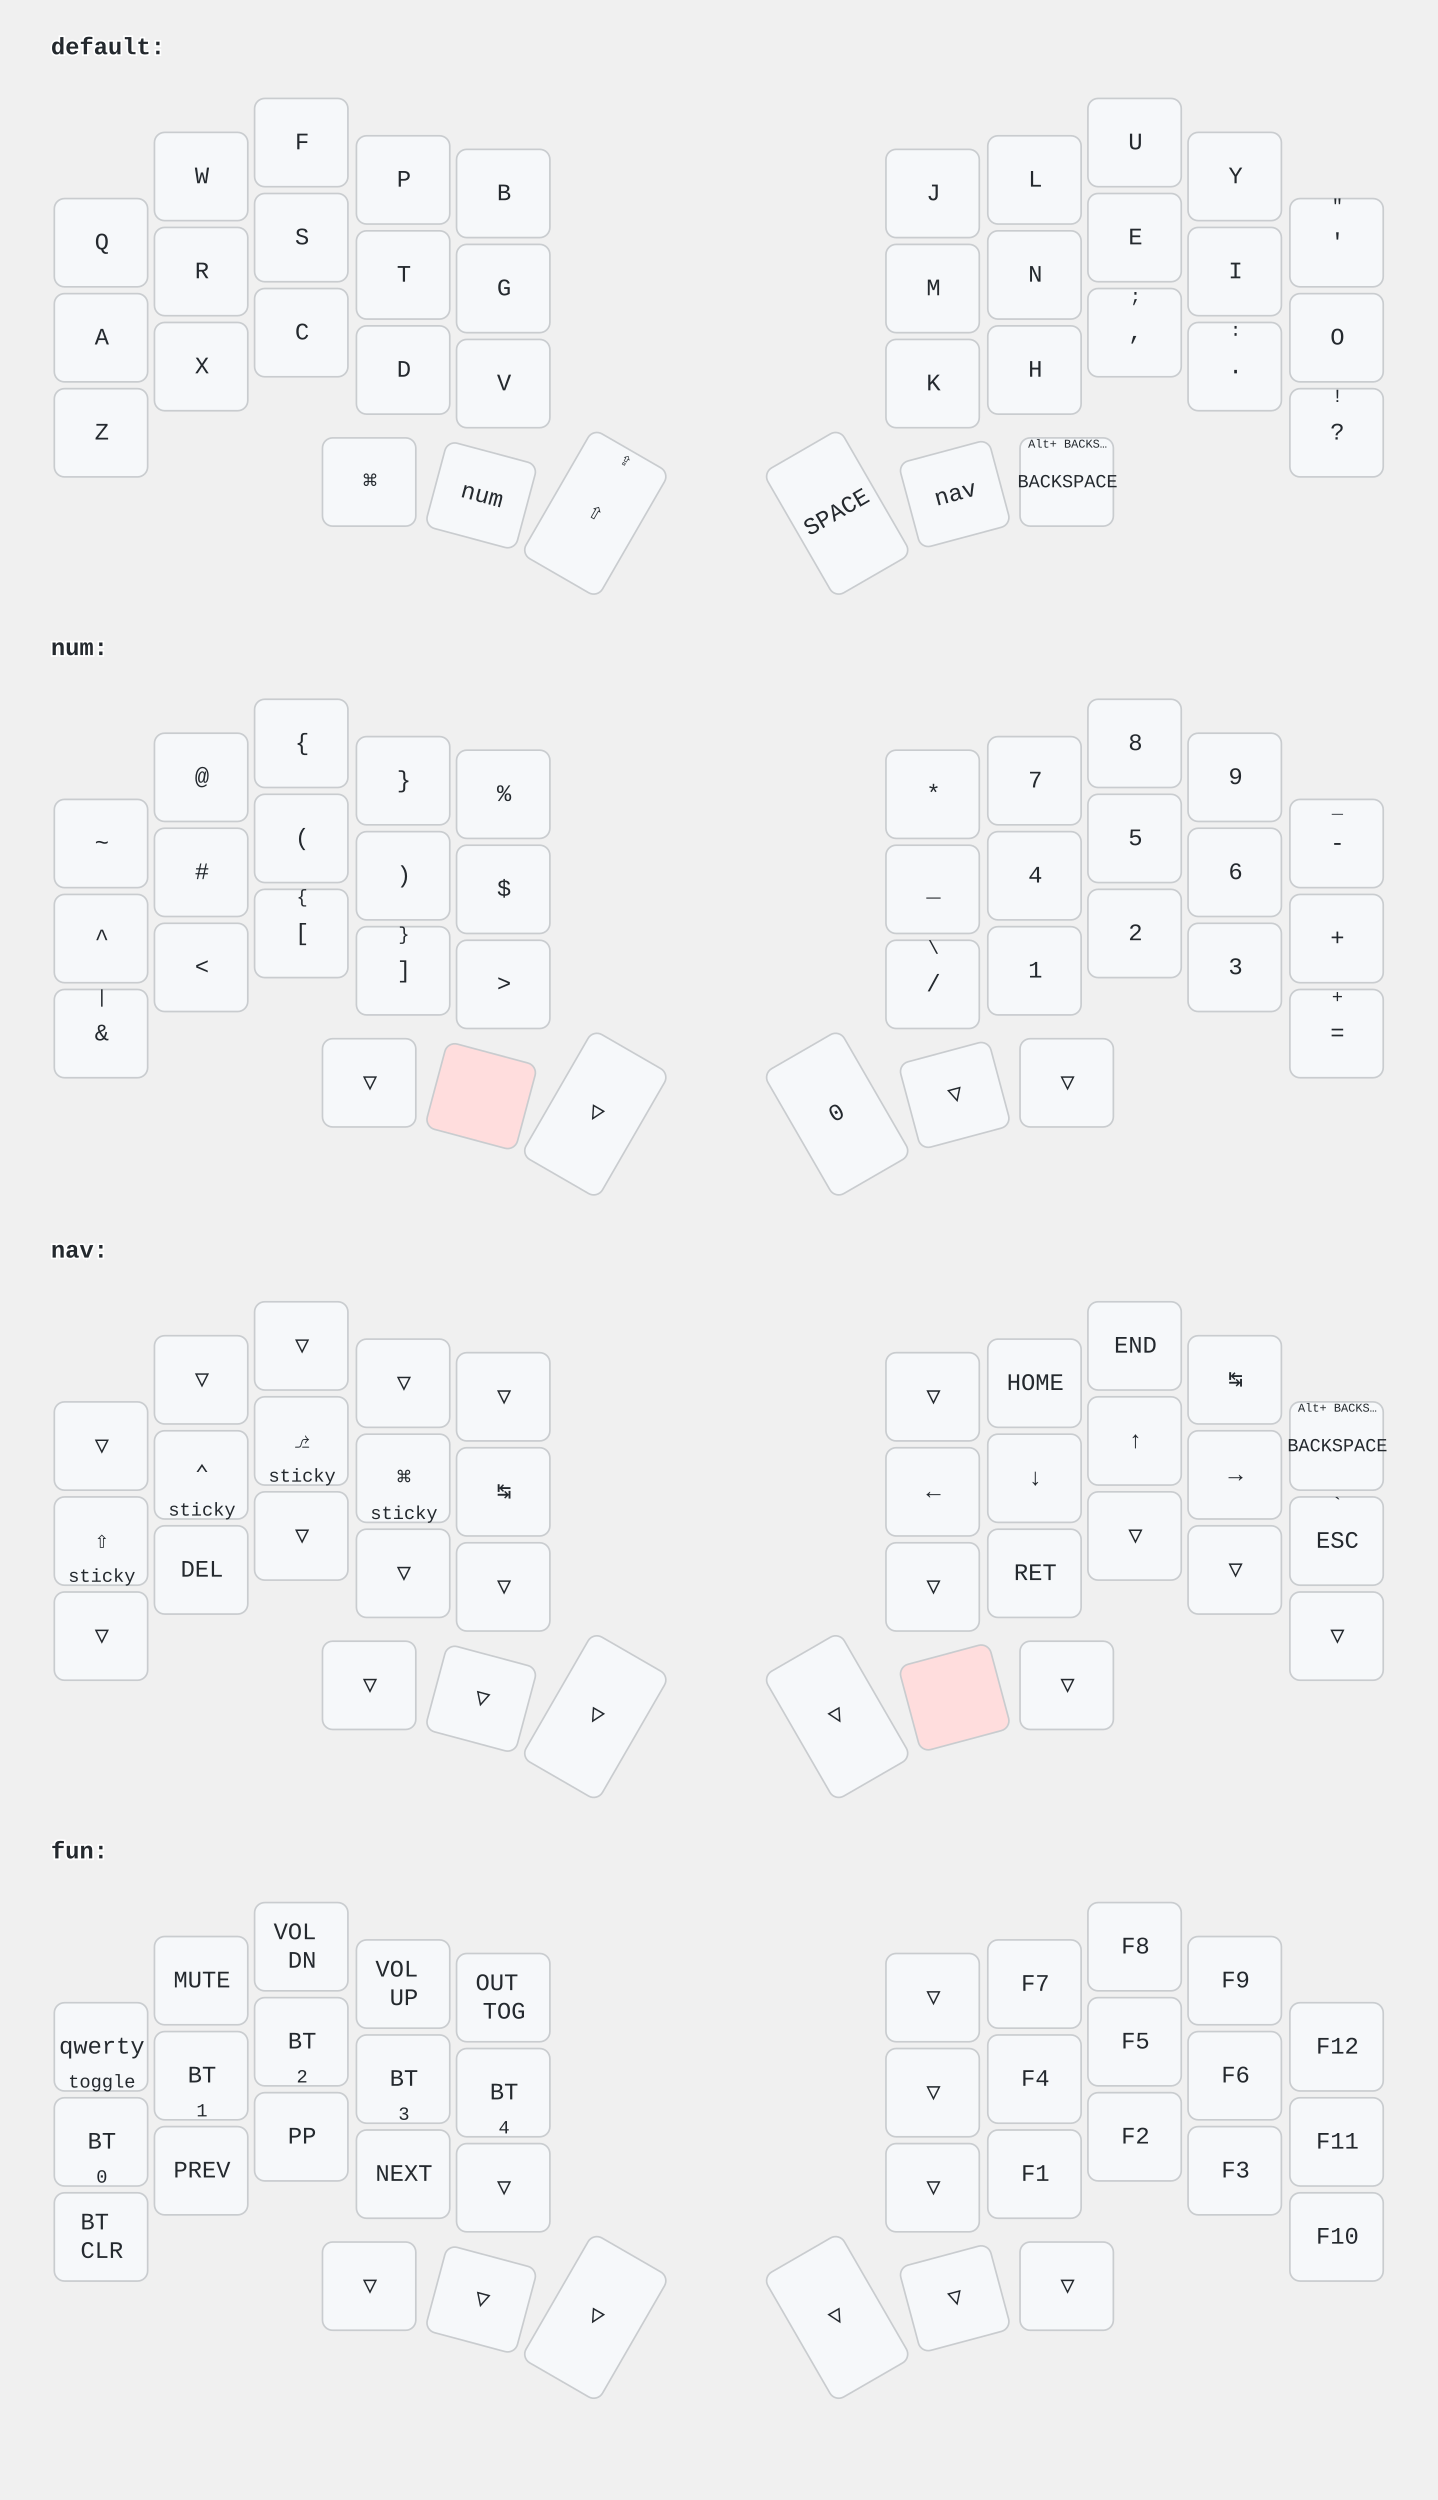
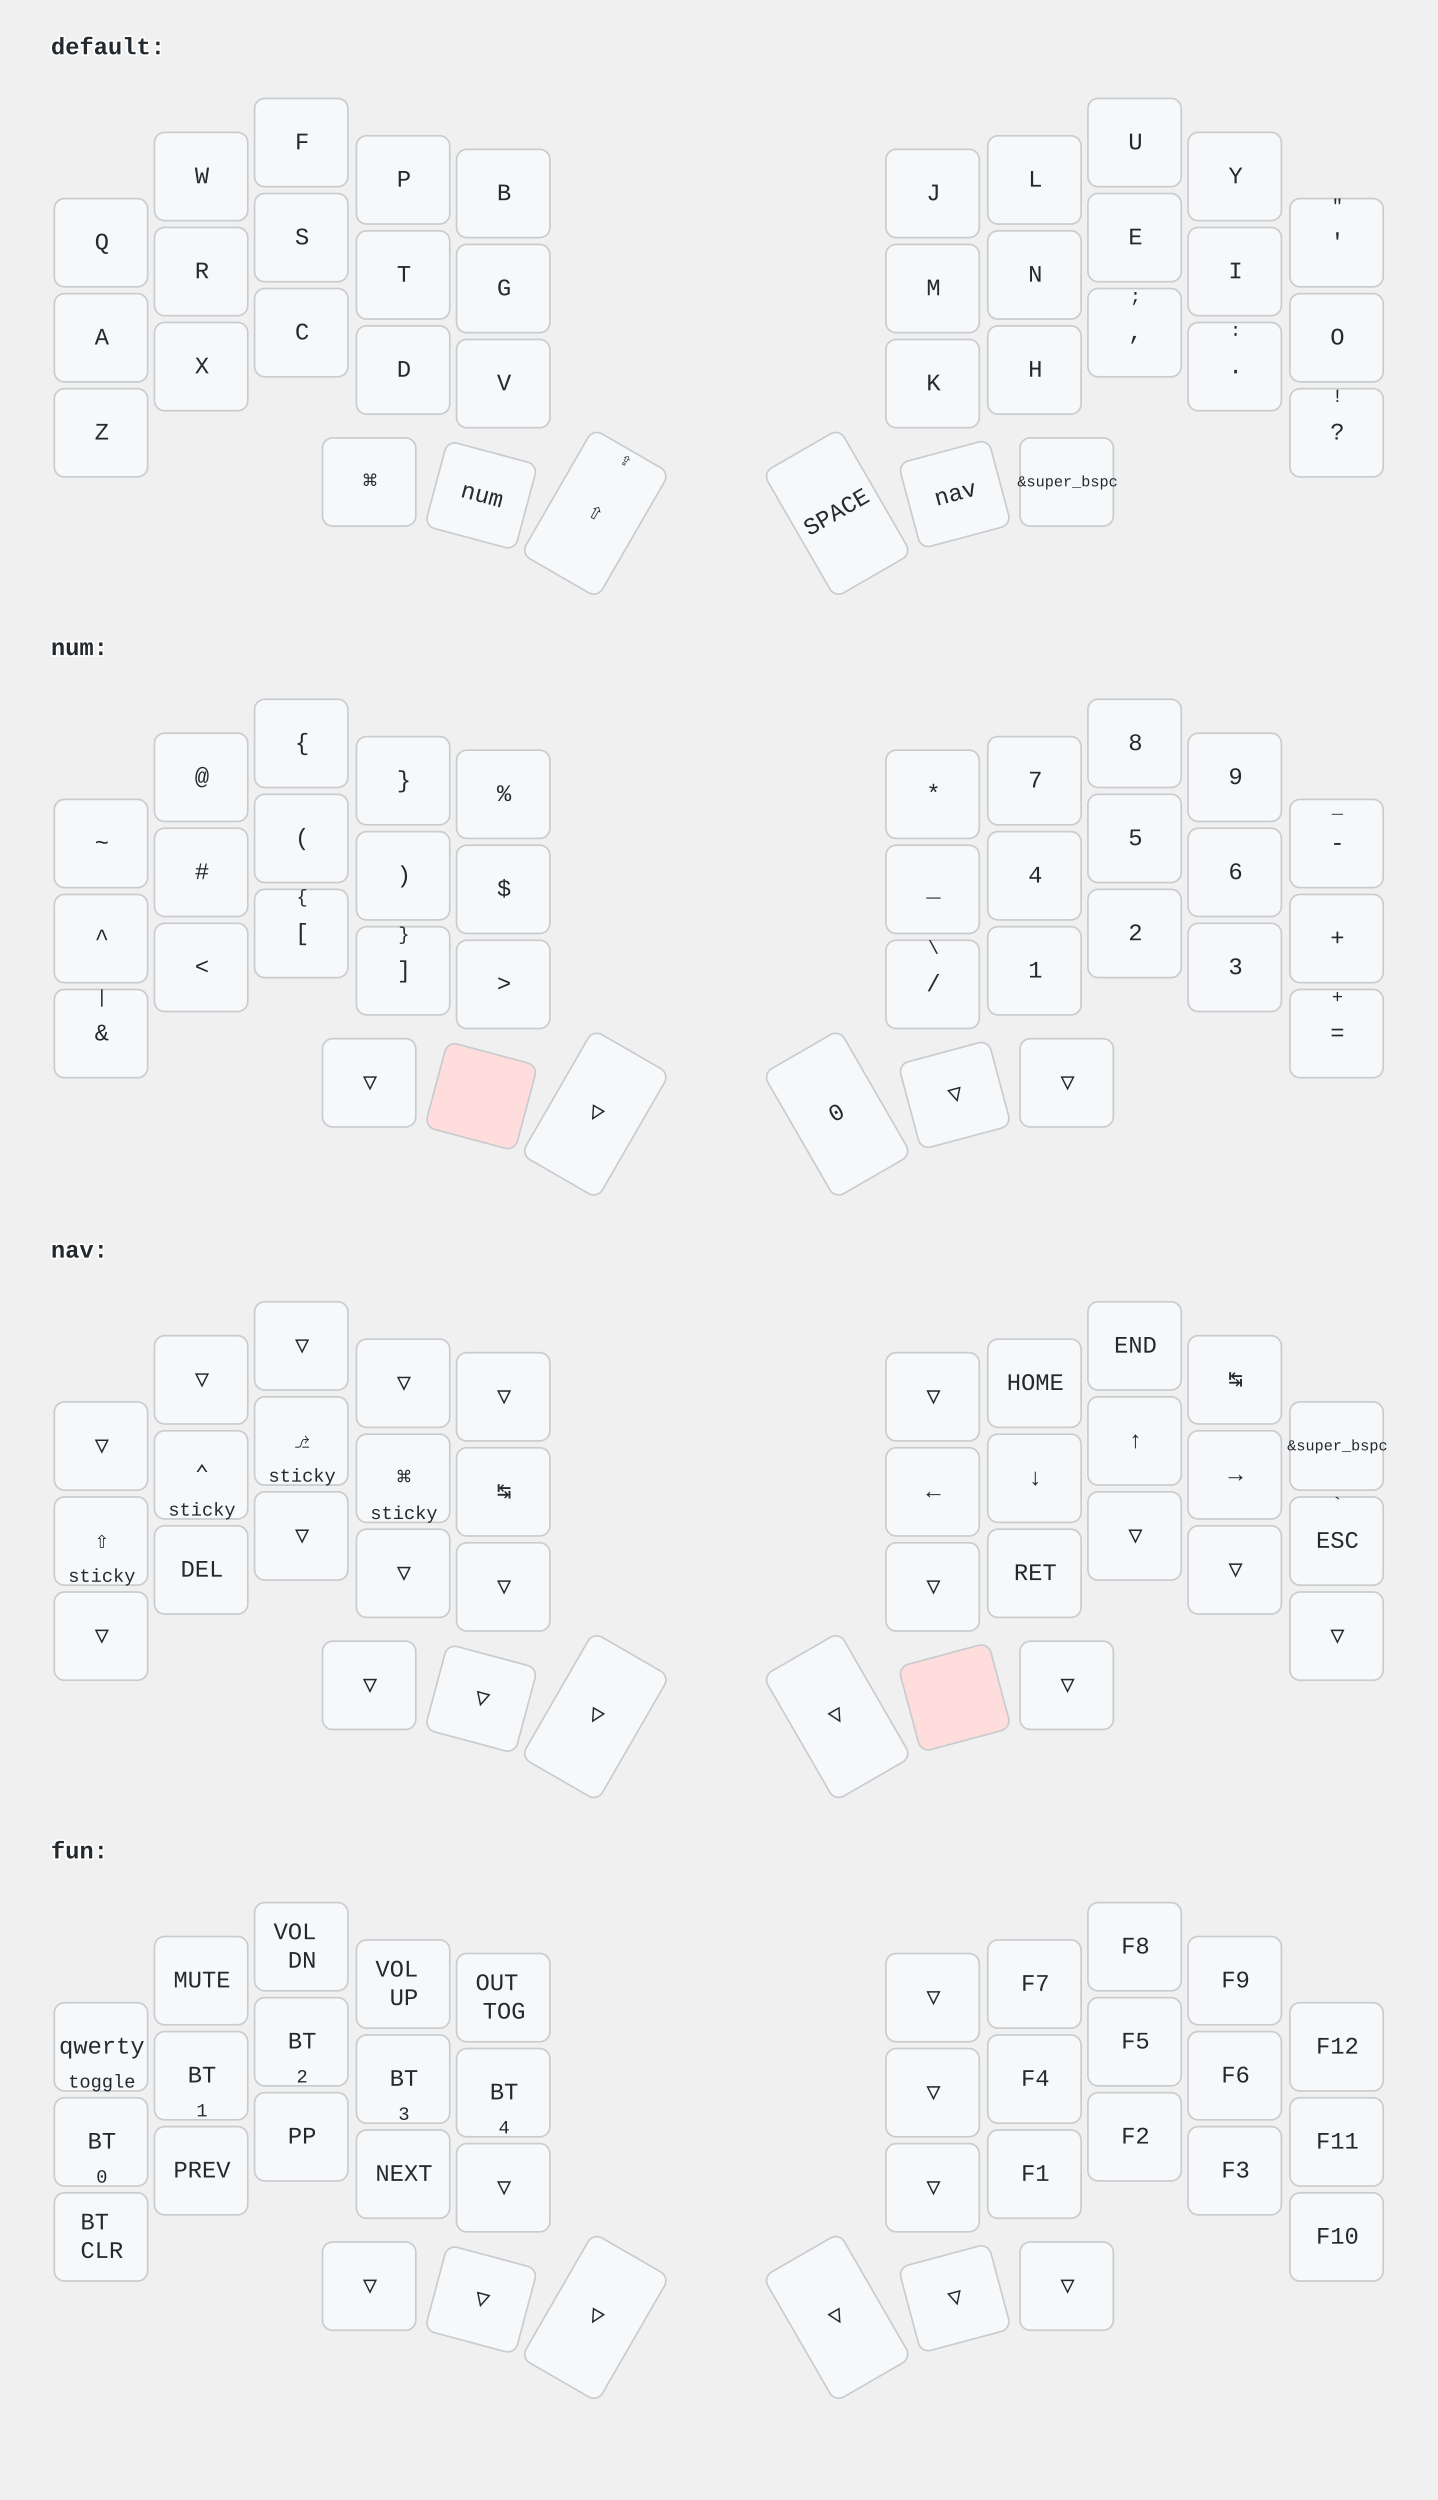
<svg xmlns="http://www.w3.org/2000/svg" width="847" height="1473" viewBox="0 0 847 1473" class="keymap">
  <style>/* font and background color specifications */
svg {
    font-family: SFMono-Regular,Consolas,Liberation Mono,Menlo,monospace;
    font-size: 14px;
    font-kerning: normal;
    text-rendering: optimizeLegibility;
    fill: #24292e;
}

/* default key styling */
rect {
    fill: #f6f8fa;
    stroke: #c9cccf;
    stroke-width: 1;
}

/* color accent for combo boxes */
rect.combo {
    fill: #cdf;
}

/* color accent for held keys */
rect.held, rect.combo.held {
    fill: #fdd;
}

/* color accent for ghost (optional) keys */
rect.ghost, rect.combo.ghost {
    fill: #ddd;
}

text {
    text-anchor: middle;
    dominant-baseline: middle;
}

/* styling for layer labels */
text.label {
    font-weight: bold;
    text-anchor: start;
    stroke: white;
    stroke-width: 2;
    paint-order: stroke;
}

/* styling for combo tap, and key hold/shifted label text */
text.combo, text.hold, text.shifted {
    font-size: 11px;
}

text.hold {
    text-anchor: middle;
    dominant-baseline: auto;
}

text.shifted {
    text-anchor: middle;
    dominant-baseline: hanging;
}

/* styling for hold/shifted label text in combo box */
text.combo.hold, text.combo.shifted {
    font-size: 8px;
}

/* styling for combo dendrons */
path {
    stroke-width: 1;
    stroke: gray;
    fill: none;
}
</style>
  <g transform="translate(30, 0)" class="layer-default">
    <text x="0" y="28" class="label" id="default">default:</text>
    <g transform="translate(0, 56)">
      <g transform="translate(30, 87)" class="key keypos-0">
        <rect rx="6" ry="6" x="-28" y="-26" width="55" height="52" class="key" />
        <text x="0" y="0" class="key tap">Q</text>
      </g>
      <g transform="translate(89, 48)" class="key keypos-1">
        <rect rx="6" ry="6" x="-28" y="-26" width="55" height="52" class="key" />
        <text x="0" y="0" class="key tap">W</text>
      </g>
      <g transform="translate(148, 28)" class="key keypos-2">
        <rect rx="6" ry="6" x="-28" y="-26" width="55" height="52" class="key" />
        <text x="0" y="0" class="key tap">F</text>
      </g>
      <g transform="translate(208, 50)" class="key keypos-3">
        <rect rx="6" ry="6" x="-28" y="-26" width="55" height="52" class="key" />
        <text x="0" y="0" class="key tap">P</text>
      </g>
      <g transform="translate(267, 58)" class="key keypos-4">
        <rect rx="6" ry="6" x="-28" y="-26" width="55" height="52" class="key" />
        <text x="0" y="0" class="key tap">B</text>
      </g>
      <g transform="translate(520, 58)" class="key keypos-5">
        <rect rx="6" ry="6" x="-28" y="-26" width="55" height="52" class="key" />
        <text x="0" y="0" class="key tap">J</text>
      </g>
      <g transform="translate(580, 50)" class="key keypos-6">
        <rect rx="6" ry="6" x="-28" y="-26" width="55" height="52" class="key" />
        <text x="0" y="0" class="key tap">L</text>
      </g>
      <g transform="translate(639, 28)" class="key keypos-7">
        <rect rx="6" ry="6" x="-28" y="-26" width="55" height="52" class="key" />
        <text x="0" y="0" class="key tap">U</text>
      </g>
      <g transform="translate(698, 48)" class="key keypos-8">
        <rect rx="6" ry="6" x="-28" y="-26" width="55" height="52" class="key" />
        <text x="0" y="0" class="key tap">Y</text>
      </g>
      <g transform="translate(758, 87)" class="key keypos-9">
        <rect rx="6" ry="6" x="-28" y="-26" width="55" height="52" class="key" />
        <text x="0" y="0" class="key tap">'</text>
        <text x="0" y="-24" class="key shifted">"</text>
      </g>
      <g transform="translate(30, 143)" class="key keypos-10">
        <rect rx="6" ry="6" x="-28" y="-26" width="55" height="52" class="key" />
        <text x="0" y="0" class="key tap">A</text>
      </g>
      <g transform="translate(89, 104)" class="key keypos-11">
        <rect rx="6" ry="6" x="-28" y="-26" width="55" height="52" class="key" />
        <text x="0" y="0" class="key tap">R</text>
      </g>
      <g transform="translate(148, 84)" class="key keypos-12">
        <rect rx="6" ry="6" x="-28" y="-26" width="55" height="52" class="key" />
        <text x="0" y="0" class="key tap">S</text>
      </g>
      <g transform="translate(208, 106)" class="key keypos-13">
        <rect rx="6" ry="6" x="-28" y="-26" width="55" height="52" class="key" />
        <text x="0" y="0" class="key tap">T</text>
      </g>
      <g transform="translate(267, 114)" class="key keypos-14">
        <rect rx="6" ry="6" x="-28" y="-26" width="55" height="52" class="key" />
        <text x="0" y="0" class="key tap">G</text>
      </g>
      <g transform="translate(520, 114)" class="key keypos-15">
        <rect rx="6" ry="6" x="-28" y="-26" width="55" height="52" class="key" />
        <text x="0" y="0" class="key tap">M</text>
      </g>
      <g transform="translate(580, 106)" class="key keypos-16">
        <rect rx="6" ry="6" x="-28" y="-26" width="55" height="52" class="key" />
        <text x="0" y="0" class="key tap">N</text>
      </g>
      <g transform="translate(639, 84)" class="key keypos-17">
        <rect rx="6" ry="6" x="-28" y="-26" width="55" height="52" class="key" />
        <text x="0" y="0" class="key tap">E</text>
      </g>
      <g transform="translate(698, 104)" class="key keypos-18">
        <rect rx="6" ry="6" x="-28" y="-26" width="55" height="52" class="key" />
        <text x="0" y="0" class="key tap">I</text>
      </g>
      <g transform="translate(758, 143)" class="key keypos-19">
        <rect rx="6" ry="6" x="-28" y="-26" width="55" height="52" class="key" />
        <text x="0" y="0" class="key tap">O</text>
      </g>
      <g transform="translate(30, 199)" class="key keypos-20">
        <rect rx="6" ry="6" x="-28" y="-26" width="55" height="52" class="key" />
        <text x="0" y="0" class="key tap">Z</text>
      </g>
      <g transform="translate(89, 160)" class="key keypos-21">
        <rect rx="6" ry="6" x="-28" y="-26" width="55" height="52" class="key" />
        <text x="0" y="0" class="key tap">X</text>
      </g>
      <g transform="translate(148, 140)" class="key keypos-22">
        <rect rx="6" ry="6" x="-28" y="-26" width="55" height="52" class="key" />
        <text x="0" y="0" class="key tap">C</text>
      </g>
      <g transform="translate(208, 162)" class="key keypos-23">
        <rect rx="6" ry="6" x="-28" y="-26" width="55" height="52" class="key" />
        <text x="0" y="0" class="key tap">D</text>
      </g>
      <g transform="translate(267, 170)" class="key keypos-24">
        <rect rx="6" ry="6" x="-28" y="-26" width="55" height="52" class="key" />
        <text x="0" y="0" class="key tap">V</text>
      </g>
      <g transform="translate(520, 170)" class="key keypos-25">
        <rect rx="6" ry="6" x="-28" y="-26" width="55" height="52" class="key" />
        <text x="0" y="0" class="key tap">K</text>
      </g>
      <g transform="translate(580, 162)" class="key keypos-26">
        <rect rx="6" ry="6" x="-28" y="-26" width="55" height="52" class="key" />
        <text x="0" y="0" class="key tap">H</text>
      </g>
      <g transform="translate(639, 140)" class="key keypos-27">
        <rect rx="6" ry="6" x="-28" y="-26" width="55" height="52" class="key" />
        <text x="0" y="0" class="key tap">,</text>
        <text x="0" y="-24" class="key shifted">;</text>
      </g>
      <g transform="translate(698, 160)" class="key keypos-28">
        <rect rx="6" ry="6" x="-28" y="-26" width="55" height="52" class="key" />
        <text x="0" y="0" class="key tap">.</text>
        <text x="0" y="-24" class="key shifted">:</text>
      </g>
      <g transform="translate(758, 199)" class="key keypos-29">
        <rect rx="6" ry="6" x="-28" y="-26" width="55" height="52" class="key" />
        <text x="0" y="0" class="key tap">?</text>
        <text x="0" y="-24" class="key shifted">!</text>
      </g>
      <g transform="translate(188, 228)" class="key keypos-30">
        <rect rx="6" ry="6" x="-28" y="-26" width="55" height="52" class="key" />
        <text x="0" y="0" class="key tap">⌘</text>
      </g>
      <g transform="translate(254, 236) rotate(15.0)" class="key keypos-31">
        <rect rx="6" ry="6" x="-28" y="-26" width="55" height="52" class="key" />
        <a href="#num">
          <text x="0" y="0" class="key tap layer-activator">num</text>
        </a>
      </g>
      <g transform="translate(321, 246) rotate(30.0)" class="key keypos-32">
        <rect rx="6" ry="6" x="-26" y="-42" width="52" height="85" class="key" />
        <text x="0" y="0" class="key tap">⇧</text>
        <text x="0" y="-40" class="key shifted">⇪</text>
      </g>
      <g transform="translate(463, 246) rotate(-30.0)" class="key keypos-33">
        <rect rx="6" ry="6" x="-26" y="-42" width="52" height="85" class="key" />
        <text x="0" y="0" class="key tap">SPACE</text>
      </g>
      <g transform="translate(533, 235) rotate(-15.0)" class="key keypos-34">
        <rect rx="6" ry="6" x="-28" y="-26" width="55" height="52" class="key" />
        <a href="#nav">
          <text x="0" y="0" class="key tap layer-activator">nav</text>
        </a>
      </g>
      <g transform="translate(599, 228)" class="key keypos-35">
        <rect rx="6" ry="6" x="-28" y="-26" width="55" height="52" class="key" />
        <text x="0" y="0" class="key tap">
-           <tspan style="font-size: 78%">BACKSPACE</tspan>
-         </text>
-         <text x="0" y="-24" class="key shifted">
-           <tspan style="font-size: 64%">Alt+ BACKS…</tspan>
+           <tspan style="font-size: 64%">&amp;super_bspc</tspan>
        </text>
      </g>
    </g>
  </g>
  <g transform="translate(30, 354)" class="layer-num">
    <text x="0" y="28" class="label" id="num">num:</text>
    <g transform="translate(0, 56)">
      <g transform="translate(30, 87)" class="key keypos-0">
        <rect rx="6" ry="6" x="-28" y="-26" width="55" height="52" class="key" />
        <text x="0" y="0" class="key tap">~</text>
      </g>
      <g transform="translate(89, 48)" class="key keypos-1">
        <rect rx="6" ry="6" x="-28" y="-26" width="55" height="52" class="key" />
        <text x="0" y="0" class="key tap">@</text>
      </g>
      <g transform="translate(148, 28)" class="key keypos-2">
        <rect rx="6" ry="6" x="-28" y="-26" width="55" height="52" class="key" />
        <text x="0" y="0" class="key tap">{</text>
      </g>
      <g transform="translate(208, 50)" class="key keypos-3">
        <rect rx="6" ry="6" x="-28" y="-26" width="55" height="52" class="key" />
        <text x="0" y="0" class="key tap">}</text>
      </g>
      <g transform="translate(267, 58)" class="key keypos-4">
        <rect rx="6" ry="6" x="-28" y="-26" width="55" height="52" class="key" />
        <text x="0" y="0" class="key tap">%</text>
      </g>
      <g transform="translate(520, 58)" class="key keypos-5">
        <rect rx="6" ry="6" x="-28" y="-26" width="55" height="52" class="key" />
        <text x="0" y="0" class="key tap">*</text>
      </g>
      <g transform="translate(580, 50)" class="key keypos-6">
        <rect rx="6" ry="6" x="-28" y="-26" width="55" height="52" class="key" />
        <text x="0" y="0" class="key tap">7</text>
      </g>
      <g transform="translate(639, 28)" class="key keypos-7">
        <rect rx="6" ry="6" x="-28" y="-26" width="55" height="52" class="key" />
        <text x="0" y="0" class="key tap">8</text>
      </g>
      <g transform="translate(698, 48)" class="key keypos-8">
        <rect rx="6" ry="6" x="-28" y="-26" width="55" height="52" class="key" />
        <text x="0" y="0" class="key tap">9</text>
      </g>
      <g transform="translate(758, 87)" class="key keypos-9">
        <rect rx="6" ry="6" x="-28" y="-26" width="55" height="52" class="key" />
        <text x="0" y="0" class="key tap">-</text>
        <text x="0" y="-24" class="key shifted">_</text>
      </g>
      <g transform="translate(30, 143)" class="key keypos-10">
        <rect rx="6" ry="6" x="-28" y="-26" width="55" height="52" class="key" />
        <text x="0" y="0" class="key tap">^</text>
      </g>
      <g transform="translate(89, 104)" class="key keypos-11">
        <rect rx="6" ry="6" x="-28" y="-26" width="55" height="52" class="key" />
        <text x="0" y="0" class="key tap">#</text>
      </g>
      <g transform="translate(148, 84)" class="key keypos-12">
        <rect rx="6" ry="6" x="-28" y="-26" width="55" height="52" class="key" />
        <text x="0" y="0" class="key tap">(</text>
      </g>
      <g transform="translate(208, 106)" class="key keypos-13">
        <rect rx="6" ry="6" x="-28" y="-26" width="55" height="52" class="key" />
        <text x="0" y="0" class="key tap">)</text>
      </g>
      <g transform="translate(267, 114)" class="key keypos-14">
        <rect rx="6" ry="6" x="-28" y="-26" width="55" height="52" class="key" />
        <text x="0" y="0" class="key tap">$</text>
      </g>
      <g transform="translate(520, 114)" class="key keypos-15">
        <rect rx="6" ry="6" x="-28" y="-26" width="55" height="52" class="key" />
        <text x="0" y="0" class="key tap">_</text>
      </g>
      <g transform="translate(580, 106)" class="key keypos-16">
        <rect rx="6" ry="6" x="-28" y="-26" width="55" height="52" class="key" />
        <text x="0" y="0" class="key tap">4</text>
      </g>
      <g transform="translate(639, 84)" class="key keypos-17">
        <rect rx="6" ry="6" x="-28" y="-26" width="55" height="52" class="key" />
        <text x="0" y="0" class="key tap">5</text>
      </g>
      <g transform="translate(698, 104)" class="key keypos-18">
        <rect rx="6" ry="6" x="-28" y="-26" width="55" height="52" class="key" />
        <text x="0" y="0" class="key tap">6</text>
      </g>
      <g transform="translate(758, 143)" class="key keypos-19">
        <rect rx="6" ry="6" x="-28" y="-26" width="55" height="52" class="key" />
        <text x="0" y="0" class="key tap">+</text>
      </g>
      <g transform="translate(30, 199)" class="key keypos-20">
        <rect rx="6" ry="6" x="-28" y="-26" width="55" height="52" class="key" />
        <text x="0" y="0" class="key tap">&amp;</text>
        <text x="0" y="-24" class="key shifted">|</text>
      </g>
      <g transform="translate(89, 160)" class="key keypos-21">
        <rect rx="6" ry="6" x="-28" y="-26" width="55" height="52" class="key" />
        <text x="0" y="0" class="key tap">&lt;</text>
      </g>
      <g transform="translate(148, 140)" class="key keypos-22">
        <rect rx="6" ry="6" x="-28" y="-26" width="55" height="52" class="key" />
        <text x="0" y="0" class="key tap">[</text>
        <text x="0" y="-24" class="key shifted">{</text>
      </g>
      <g transform="translate(208, 162)" class="key keypos-23">
        <rect rx="6" ry="6" x="-28" y="-26" width="55" height="52" class="key" />
        <text x="0" y="0" class="key tap">]</text>
        <text x="0" y="-24" class="key shifted">}</text>
      </g>
      <g transform="translate(267, 170)" class="key keypos-24">
        <rect rx="6" ry="6" x="-28" y="-26" width="55" height="52" class="key" />
        <text x="0" y="0" class="key tap">&gt;</text>
      </g>
      <g transform="translate(520, 170)" class="key keypos-25">
        <rect rx="6" ry="6" x="-28" y="-26" width="55" height="52" class="key" />
        <text x="0" y="0" class="key tap">/</text>
        <text x="0" y="-24" class="key shifted">\</text>
      </g>
      <g transform="translate(580, 162)" class="key keypos-26">
        <rect rx="6" ry="6" x="-28" y="-26" width="55" height="52" class="key" />
        <text x="0" y="0" class="key tap">1</text>
      </g>
      <g transform="translate(639, 140)" class="key keypos-27">
        <rect rx="6" ry="6" x="-28" y="-26" width="55" height="52" class="key" />
        <text x="0" y="0" class="key tap">2</text>
      </g>
      <g transform="translate(698, 160)" class="key keypos-28">
        <rect rx="6" ry="6" x="-28" y="-26" width="55" height="52" class="key" />
        <text x="0" y="0" class="key tap">3</text>
      </g>
      <g transform="translate(758, 199)" class="key keypos-29">
        <rect rx="6" ry="6" x="-28" y="-26" width="55" height="52" class="key" />
        <text x="0" y="0" class="key tap">=</text>
        <text x="0" y="-24" class="key shifted">+</text>
      </g>
      <g transform="translate(188, 228)" class="key trans keypos-30">
        <rect rx="6" ry="6" x="-28" y="-26" width="55" height="52" class="key trans" />
        <text x="0" y="0" class="key trans tap">▽</text>
      </g>
      <g transform="translate(254, 236) rotate(15.0)" class="key held keypos-31">
        <rect rx="6" ry="6" x="-28" y="-26" width="55" height="52" class="key held" />
      </g>
      <g transform="translate(321, 246) rotate(30.0)" class="key trans keypos-32">
        <rect rx="6" ry="6" x="-26" y="-42" width="52" height="85" class="key trans" />
        <text x="0" y="0" class="key trans tap">▽</text>
      </g>
      <g transform="translate(463, 246) rotate(-30.0)" class="key keypos-33">
        <rect rx="6" ry="6" x="-26" y="-42" width="52" height="85" class="key" />
        <text x="0" y="0" class="key tap">0</text>
      </g>
      <g transform="translate(533, 235) rotate(-15.0)" class="key trans keypos-34">
        <rect rx="6" ry="6" x="-28" y="-26" width="55" height="52" class="key trans" />
        <text x="0" y="0" class="key trans tap">▽</text>
      </g>
      <g transform="translate(599, 228)" class="key trans keypos-35">
        <rect rx="6" ry="6" x="-28" y="-26" width="55" height="52" class="key trans" />
        <text x="0" y="0" class="key trans tap">▽</text>
      </g>
    </g>
  </g>
  <g transform="translate(30, 709)" class="layer-nav">
    <text x="0" y="28" class="label" id="nav">nav:</text>
    <g transform="translate(0, 56)">
      <g transform="translate(30, 87)" class="key trans keypos-0">
        <rect rx="6" ry="6" x="-28" y="-26" width="55" height="52" class="key trans" />
        <text x="0" y="0" class="key trans tap">▽</text>
      </g>
      <g transform="translate(89, 48)" class="key trans keypos-1">
        <rect rx="6" ry="6" x="-28" y="-26" width="55" height="52" class="key trans" />
        <text x="0" y="0" class="key trans tap">▽</text>
      </g>
      <g transform="translate(148, 28)" class="key trans keypos-2">
        <rect rx="6" ry="6" x="-28" y="-26" width="55" height="52" class="key trans" />
        <text x="0" y="0" class="key trans tap">▽</text>
      </g>
      <g transform="translate(208, 50)" class="key trans keypos-3">
        <rect rx="6" ry="6" x="-28" y="-26" width="55" height="52" class="key trans" />
        <text x="0" y="0" class="key trans tap">▽</text>
      </g>
      <g transform="translate(267, 58)" class="key trans keypos-4">
        <rect rx="6" ry="6" x="-28" y="-26" width="55" height="52" class="key trans" />
        <text x="0" y="0" class="key trans tap">▽</text>
      </g>
      <g transform="translate(520, 58)" class="key trans keypos-5">
        <rect rx="6" ry="6" x="-28" y="-26" width="55" height="52" class="key trans" />
        <text x="0" y="0" class="key trans tap">▽</text>
      </g>
      <g transform="translate(580, 50)" class="key keypos-6">
        <rect rx="6" ry="6" x="-28" y="-26" width="55" height="52" class="key" />
        <text x="0" y="0" class="key tap">HOME</text>
      </g>
      <g transform="translate(639, 28)" class="key keypos-7">
        <rect rx="6" ry="6" x="-28" y="-26" width="55" height="52" class="key" />
        <text x="0" y="0" class="key tap">END</text>
      </g>
      <g transform="translate(698, 48)" class="key keypos-8">
        <rect rx="6" ry="6" x="-28" y="-26" width="55" height="52" class="key" />
        <text x="0" y="0" class="key tap">↹</text>
      </g>
      <g transform="translate(758, 87)" class="key keypos-9">
        <rect rx="6" ry="6" x="-28" y="-26" width="55" height="52" class="key" />
        <text x="0" y="0" class="key tap">
-           <tspan style="font-size: 78%">BACKSPACE</tspan>
-         </text>
-         <text x="0" y="-24" class="key shifted">
-           <tspan style="font-size: 64%">Alt+ BACKS…</tspan>
+           <tspan style="font-size: 64%">&amp;super_bspc</tspan>
        </text>
      </g>
      <g transform="translate(30, 143)" class="key keypos-10">
        <rect rx="6" ry="6" x="-28" y="-26" width="55" height="52" class="key" />
        <text x="0" y="0" class="key tap">⇧</text>
        <text x="0" y="24" class="key hold">sticky</text>
      </g>
      <g transform="translate(89, 104)" class="key keypos-11">
        <rect rx="6" ry="6" x="-28" y="-26" width="55" height="52" class="key" />
        <text x="0" y="0" class="key tap">⌃</text>
        <text x="0" y="24" class="key hold">sticky</text>
      </g>
      <g transform="translate(148, 84)" class="key keypos-12">
        <rect rx="6" ry="6" x="-28" y="-26" width="55" height="52" class="key" />
        <text x="0" y="0" class="key tap">⎇</text>
        <text x="0" y="24" class="key hold">sticky</text>
      </g>
      <g transform="translate(208, 106)" class="key keypos-13">
        <rect rx="6" ry="6" x="-28" y="-26" width="55" height="52" class="key" />
        <text x="0" y="0" class="key tap">⌘</text>
        <text x="0" y="24" class="key hold">sticky</text>
      </g>
      <g transform="translate(267, 114)" class="key keypos-14">
        <rect rx="6" ry="6" x="-28" y="-26" width="55" height="52" class="key" />
        <text x="0" y="0" class="key tap">↹</text>
      </g>
      <g transform="translate(520, 114)" class="key keypos-15">
        <rect rx="6" ry="6" x="-28" y="-26" width="55" height="52" class="key" />
        <text x="0" y="0" class="key tap">←</text>
      </g>
      <g transform="translate(580, 106)" class="key keypos-16">
        <rect rx="6" ry="6" x="-28" y="-26" width="55" height="52" class="key" />
        <text x="0" y="0" class="key tap">↓</text>
      </g>
      <g transform="translate(639, 84)" class="key keypos-17">
        <rect rx="6" ry="6" x="-28" y="-26" width="55" height="52" class="key" />
        <text x="0" y="0" class="key tap">↑</text>
      </g>
      <g transform="translate(698, 104)" class="key keypos-18">
        <rect rx="6" ry="6" x="-28" y="-26" width="55" height="52" class="key" />
        <text x="0" y="0" class="key tap">→</text>
      </g>
      <g transform="translate(758, 143)" class="key keypos-19">
        <rect rx="6" ry="6" x="-28" y="-26" width="55" height="52" class="key" />
        <text x="0" y="0" class="key tap">ESC</text>
        <text x="0" y="-24" class="key shifted">`</text>
      </g>
      <g transform="translate(30, 199)" class="key trans keypos-20">
        <rect rx="6" ry="6" x="-28" y="-26" width="55" height="52" class="key trans" />
        <text x="0" y="0" class="key trans tap">▽</text>
      </g>
      <g transform="translate(89, 160)" class="key keypos-21">
        <rect rx="6" ry="6" x="-28" y="-26" width="55" height="52" class="key" />
        <text x="0" y="0" class="key tap">DEL</text>
      </g>
      <g transform="translate(148, 140)" class="key trans keypos-22">
        <rect rx="6" ry="6" x="-28" y="-26" width="55" height="52" class="key trans" />
        <text x="0" y="0" class="key trans tap">▽</text>
      </g>
      <g transform="translate(208, 162)" class="key trans keypos-23">
        <rect rx="6" ry="6" x="-28" y="-26" width="55" height="52" class="key trans" />
        <text x="0" y="0" class="key trans tap">▽</text>
      </g>
      <g transform="translate(267, 170)" class="key trans keypos-24">
        <rect rx="6" ry="6" x="-28" y="-26" width="55" height="52" class="key trans" />
        <text x="0" y="0" class="key trans tap">▽</text>
      </g>
      <g transform="translate(520, 170)" class="key trans keypos-25">
        <rect rx="6" ry="6" x="-28" y="-26" width="55" height="52" class="key trans" />
        <text x="0" y="0" class="key trans tap">▽</text>
      </g>
      <g transform="translate(580, 162)" class="key keypos-26">
        <rect rx="6" ry="6" x="-28" y="-26" width="55" height="52" class="key" />
        <text x="0" y="0" class="key tap">RET</text>
      </g>
      <g transform="translate(639, 140)" class="key trans keypos-27">
        <rect rx="6" ry="6" x="-28" y="-26" width="55" height="52" class="key trans" />
        <text x="0" y="0" class="key trans tap">▽</text>
      </g>
      <g transform="translate(698, 160)" class="key trans keypos-28">
        <rect rx="6" ry="6" x="-28" y="-26" width="55" height="52" class="key trans" />
        <text x="0" y="0" class="key trans tap">▽</text>
      </g>
      <g transform="translate(758, 199)" class="key trans keypos-29">
        <rect rx="6" ry="6" x="-28" y="-26" width="55" height="52" class="key trans" />
        <text x="0" y="0" class="key trans tap">▽</text>
      </g>
      <g transform="translate(188, 228)" class="key trans keypos-30">
        <rect rx="6" ry="6" x="-28" y="-26" width="55" height="52" class="key trans" />
        <text x="0" y="0" class="key trans tap">▽</text>
      </g>
      <g transform="translate(254, 236) rotate(15.0)" class="key trans keypos-31">
        <rect rx="6" ry="6" x="-28" y="-26" width="55" height="52" class="key trans" />
        <text x="0" y="0" class="key trans tap">▽</text>
      </g>
      <g transform="translate(321, 246) rotate(30.0)" class="key trans keypos-32">
        <rect rx="6" ry="6" x="-26" y="-42" width="52" height="85" class="key trans" />
        <text x="0" y="0" class="key trans tap">▽</text>
      </g>
      <g transform="translate(463, 246) rotate(-30.0)" class="key trans keypos-33">
        <rect rx="6" ry="6" x="-26" y="-42" width="52" height="85" class="key trans" />
        <text x="0" y="0" class="key trans tap">▽</text>
      </g>
      <g transform="translate(533, 235) rotate(-15.0)" class="key held keypos-34">
        <rect rx="6" ry="6" x="-28" y="-26" width="55" height="52" class="key held" />
      </g>
      <g transform="translate(599, 228)" class="key trans keypos-35">
        <rect rx="6" ry="6" x="-28" y="-26" width="55" height="52" class="key trans" />
        <text x="0" y="0" class="key trans tap">▽</text>
      </g>
    </g>
  </g>
  <g transform="translate(30, 1063)" class="layer-fun">
    <text x="0" y="28" class="label" id="fun">fun:</text>
    <g transform="translate(0, 56)">
      <g transform="translate(30, 87)" class="key keypos-0">
        <rect rx="6" ry="6" x="-28" y="-26" width="55" height="52" class="key" />
        <text x="0" y="0" class="key tap">qwerty</text>
        <text x="0" y="24" class="key hold">toggle</text>
      </g>
      <g transform="translate(89, 48)" class="key keypos-1">
        <rect rx="6" ry="6" x="-28" y="-26" width="55" height="52" class="key" />
        <text x="0" y="0" class="key tap">MUTE</text>
      </g>
      <g transform="translate(148, 28)" class="key keypos-2">
        <rect rx="6" ry="6" x="-28" y="-26" width="55" height="52" class="key" />
        <text x="0" y="0" class="key tap">
          <tspan x="0" dy="-0.6em">VOL</tspan>
          <tspan x="0" dy="1.2em">DN</tspan>
        </text>
      </g>
      <g transform="translate(208, 50)" class="key keypos-3">
        <rect rx="6" ry="6" x="-28" y="-26" width="55" height="52" class="key" />
        <text x="0" y="0" class="key tap">
          <tspan x="0" dy="-0.6em">VOL</tspan>
          <tspan x="0" dy="1.2em">UP</tspan>
        </text>
      </g>
      <g transform="translate(267, 58)" class="key keypos-4">
        <rect rx="6" ry="6" x="-28" y="-26" width="55" height="52" class="key" />
        <text x="0" y="0" class="key tap">
          <tspan x="0" dy="-0.6em">OUT</tspan>
          <tspan x="0" dy="1.2em">TOG</tspan>
        </text>
      </g>
      <g transform="translate(520, 58)" class="key trans keypos-5">
        <rect rx="6" ry="6" x="-28" y="-26" width="55" height="52" class="key trans" />
        <text x="0" y="0" class="key trans tap">▽</text>
      </g>
      <g transform="translate(580, 50)" class="key keypos-6">
        <rect rx="6" ry="6" x="-28" y="-26" width="55" height="52" class="key" />
        <text x="0" y="0" class="key tap">F7</text>
      </g>
      <g transform="translate(639, 28)" class="key keypos-7">
        <rect rx="6" ry="6" x="-28" y="-26" width="55" height="52" class="key" />
        <text x="0" y="0" class="key tap">F8</text>
      </g>
      <g transform="translate(698, 48)" class="key keypos-8">
        <rect rx="6" ry="6" x="-28" y="-26" width="55" height="52" class="key" />
        <text x="0" y="0" class="key tap">F9</text>
      </g>
      <g transform="translate(758, 87)" class="key keypos-9">
        <rect rx="6" ry="6" x="-28" y="-26" width="55" height="52" class="key" />
        <text x="0" y="0" class="key tap">F12</text>
      </g>
      <g transform="translate(30, 143)" class="key keypos-10">
        <rect rx="6" ry="6" x="-28" y="-26" width="55" height="52" class="key" />
        <text x="0" y="0" class="key tap">BT</text>
        <text x="0" y="24" class="key hold">0</text>
      </g>
      <g transform="translate(89, 104)" class="key keypos-11">
        <rect rx="6" ry="6" x="-28" y="-26" width="55" height="52" class="key" />
        <text x="0" y="0" class="key tap">BT</text>
        <text x="0" y="24" class="key hold">1</text>
      </g>
      <g transform="translate(148, 84)" class="key keypos-12">
        <rect rx="6" ry="6" x="-28" y="-26" width="55" height="52" class="key" />
        <text x="0" y="0" class="key tap">BT</text>
        <text x="0" y="24" class="key hold">2</text>
      </g>
      <g transform="translate(208, 106)" class="key keypos-13">
        <rect rx="6" ry="6" x="-28" y="-26" width="55" height="52" class="key" />
        <text x="0" y="0" class="key tap">BT</text>
        <text x="0" y="24" class="key hold">3</text>
      </g>
      <g transform="translate(267, 114)" class="key keypos-14">
        <rect rx="6" ry="6" x="-28" y="-26" width="55" height="52" class="key" />
        <text x="0" y="0" class="key tap">BT</text>
        <text x="0" y="24" class="key hold">4</text>
      </g>
      <g transform="translate(520, 114)" class="key trans keypos-15">
        <rect rx="6" ry="6" x="-28" y="-26" width="55" height="52" class="key trans" />
        <text x="0" y="0" class="key trans tap">▽</text>
      </g>
      <g transform="translate(580, 106)" class="key keypos-16">
        <rect rx="6" ry="6" x="-28" y="-26" width="55" height="52" class="key" />
        <text x="0" y="0" class="key tap">F4</text>
      </g>
      <g transform="translate(639, 84)" class="key keypos-17">
        <rect rx="6" ry="6" x="-28" y="-26" width="55" height="52" class="key" />
        <text x="0" y="0" class="key tap">F5</text>
      </g>
      <g transform="translate(698, 104)" class="key keypos-18">
        <rect rx="6" ry="6" x="-28" y="-26" width="55" height="52" class="key" />
        <text x="0" y="0" class="key tap">F6</text>
      </g>
      <g transform="translate(758, 143)" class="key keypos-19">
        <rect rx="6" ry="6" x="-28" y="-26" width="55" height="52" class="key" />
        <text x="0" y="0" class="key tap">F11</text>
      </g>
      <g transform="translate(30, 199)" class="key keypos-20">
        <rect rx="6" ry="6" x="-28" y="-26" width="55" height="52" class="key" />
        <text x="0" y="0" class="key tap">
          <tspan x="0" dy="-0.6em">BT</tspan>
          <tspan x="0" dy="1.2em">CLR</tspan>
        </text>
      </g>
      <g transform="translate(89, 160)" class="key keypos-21">
        <rect rx="6" ry="6" x="-28" y="-26" width="55" height="52" class="key" />
        <text x="0" y="0" class="key tap">PREV</text>
      </g>
      <g transform="translate(148, 140)" class="key keypos-22">
        <rect rx="6" ry="6" x="-28" y="-26" width="55" height="52" class="key" />
        <text x="0" y="0" class="key tap">PP</text>
      </g>
      <g transform="translate(208, 162)" class="key keypos-23">
        <rect rx="6" ry="6" x="-28" y="-26" width="55" height="52" class="key" />
        <text x="0" y="0" class="key tap">NEXT</text>
      </g>
      <g transform="translate(267, 170)" class="key trans keypos-24">
        <rect rx="6" ry="6" x="-28" y="-26" width="55" height="52" class="key trans" />
        <text x="0" y="0" class="key trans tap">▽</text>
      </g>
      <g transform="translate(520, 170)" class="key trans keypos-25">
        <rect rx="6" ry="6" x="-28" y="-26" width="55" height="52" class="key trans" />
        <text x="0" y="0" class="key trans tap">▽</text>
      </g>
      <g transform="translate(580, 162)" class="key keypos-26">
        <rect rx="6" ry="6" x="-28" y="-26" width="55" height="52" class="key" />
        <text x="0" y="0" class="key tap">F1</text>
      </g>
      <g transform="translate(639, 140)" class="key keypos-27">
        <rect rx="6" ry="6" x="-28" y="-26" width="55" height="52" class="key" />
        <text x="0" y="0" class="key tap">F2</text>
      </g>
      <g transform="translate(698, 160)" class="key keypos-28">
        <rect rx="6" ry="6" x="-28" y="-26" width="55" height="52" class="key" />
        <text x="0" y="0" class="key tap">F3</text>
      </g>
      <g transform="translate(758, 199)" class="key keypos-29">
        <rect rx="6" ry="6" x="-28" y="-26" width="55" height="52" class="key" />
        <text x="0" y="0" class="key tap">F10</text>
      </g>
      <g transform="translate(188, 228)" class="key trans keypos-30">
        <rect rx="6" ry="6" x="-28" y="-26" width="55" height="52" class="key trans" />
        <text x="0" y="0" class="key trans tap">▽</text>
      </g>
      <g transform="translate(254, 236) rotate(15.0)" class="key trans keypos-31">
        <rect rx="6" ry="6" x="-28" y="-26" width="55" height="52" class="key trans" />
        <text x="0" y="0" class="key trans tap">▽</text>
      </g>
      <g transform="translate(321, 246) rotate(30.0)" class="key trans keypos-32">
        <rect rx="6" ry="6" x="-26" y="-42" width="52" height="85" class="key trans" />
        <text x="0" y="0" class="key trans tap">▽</text>
      </g>
      <g transform="translate(463, 246) rotate(-30.0)" class="key trans keypos-33">
        <rect rx="6" ry="6" x="-26" y="-42" width="52" height="85" class="key trans" />
        <text x="0" y="0" class="key trans tap">▽</text>
      </g>
      <g transform="translate(533, 235) rotate(-15.0)" class="key trans keypos-34">
        <rect rx="6" ry="6" x="-28" y="-26" width="55" height="52" class="key trans" />
        <text x="0" y="0" class="key trans tap">▽</text>
      </g>
      <g transform="translate(599, 228)" class="key trans keypos-35">
        <rect rx="6" ry="6" x="-28" y="-26" width="55" height="52" class="key trans" />
        <text x="0" y="0" class="key trans tap">▽</text>
      </g>
    </g>
  </g>
</svg>
